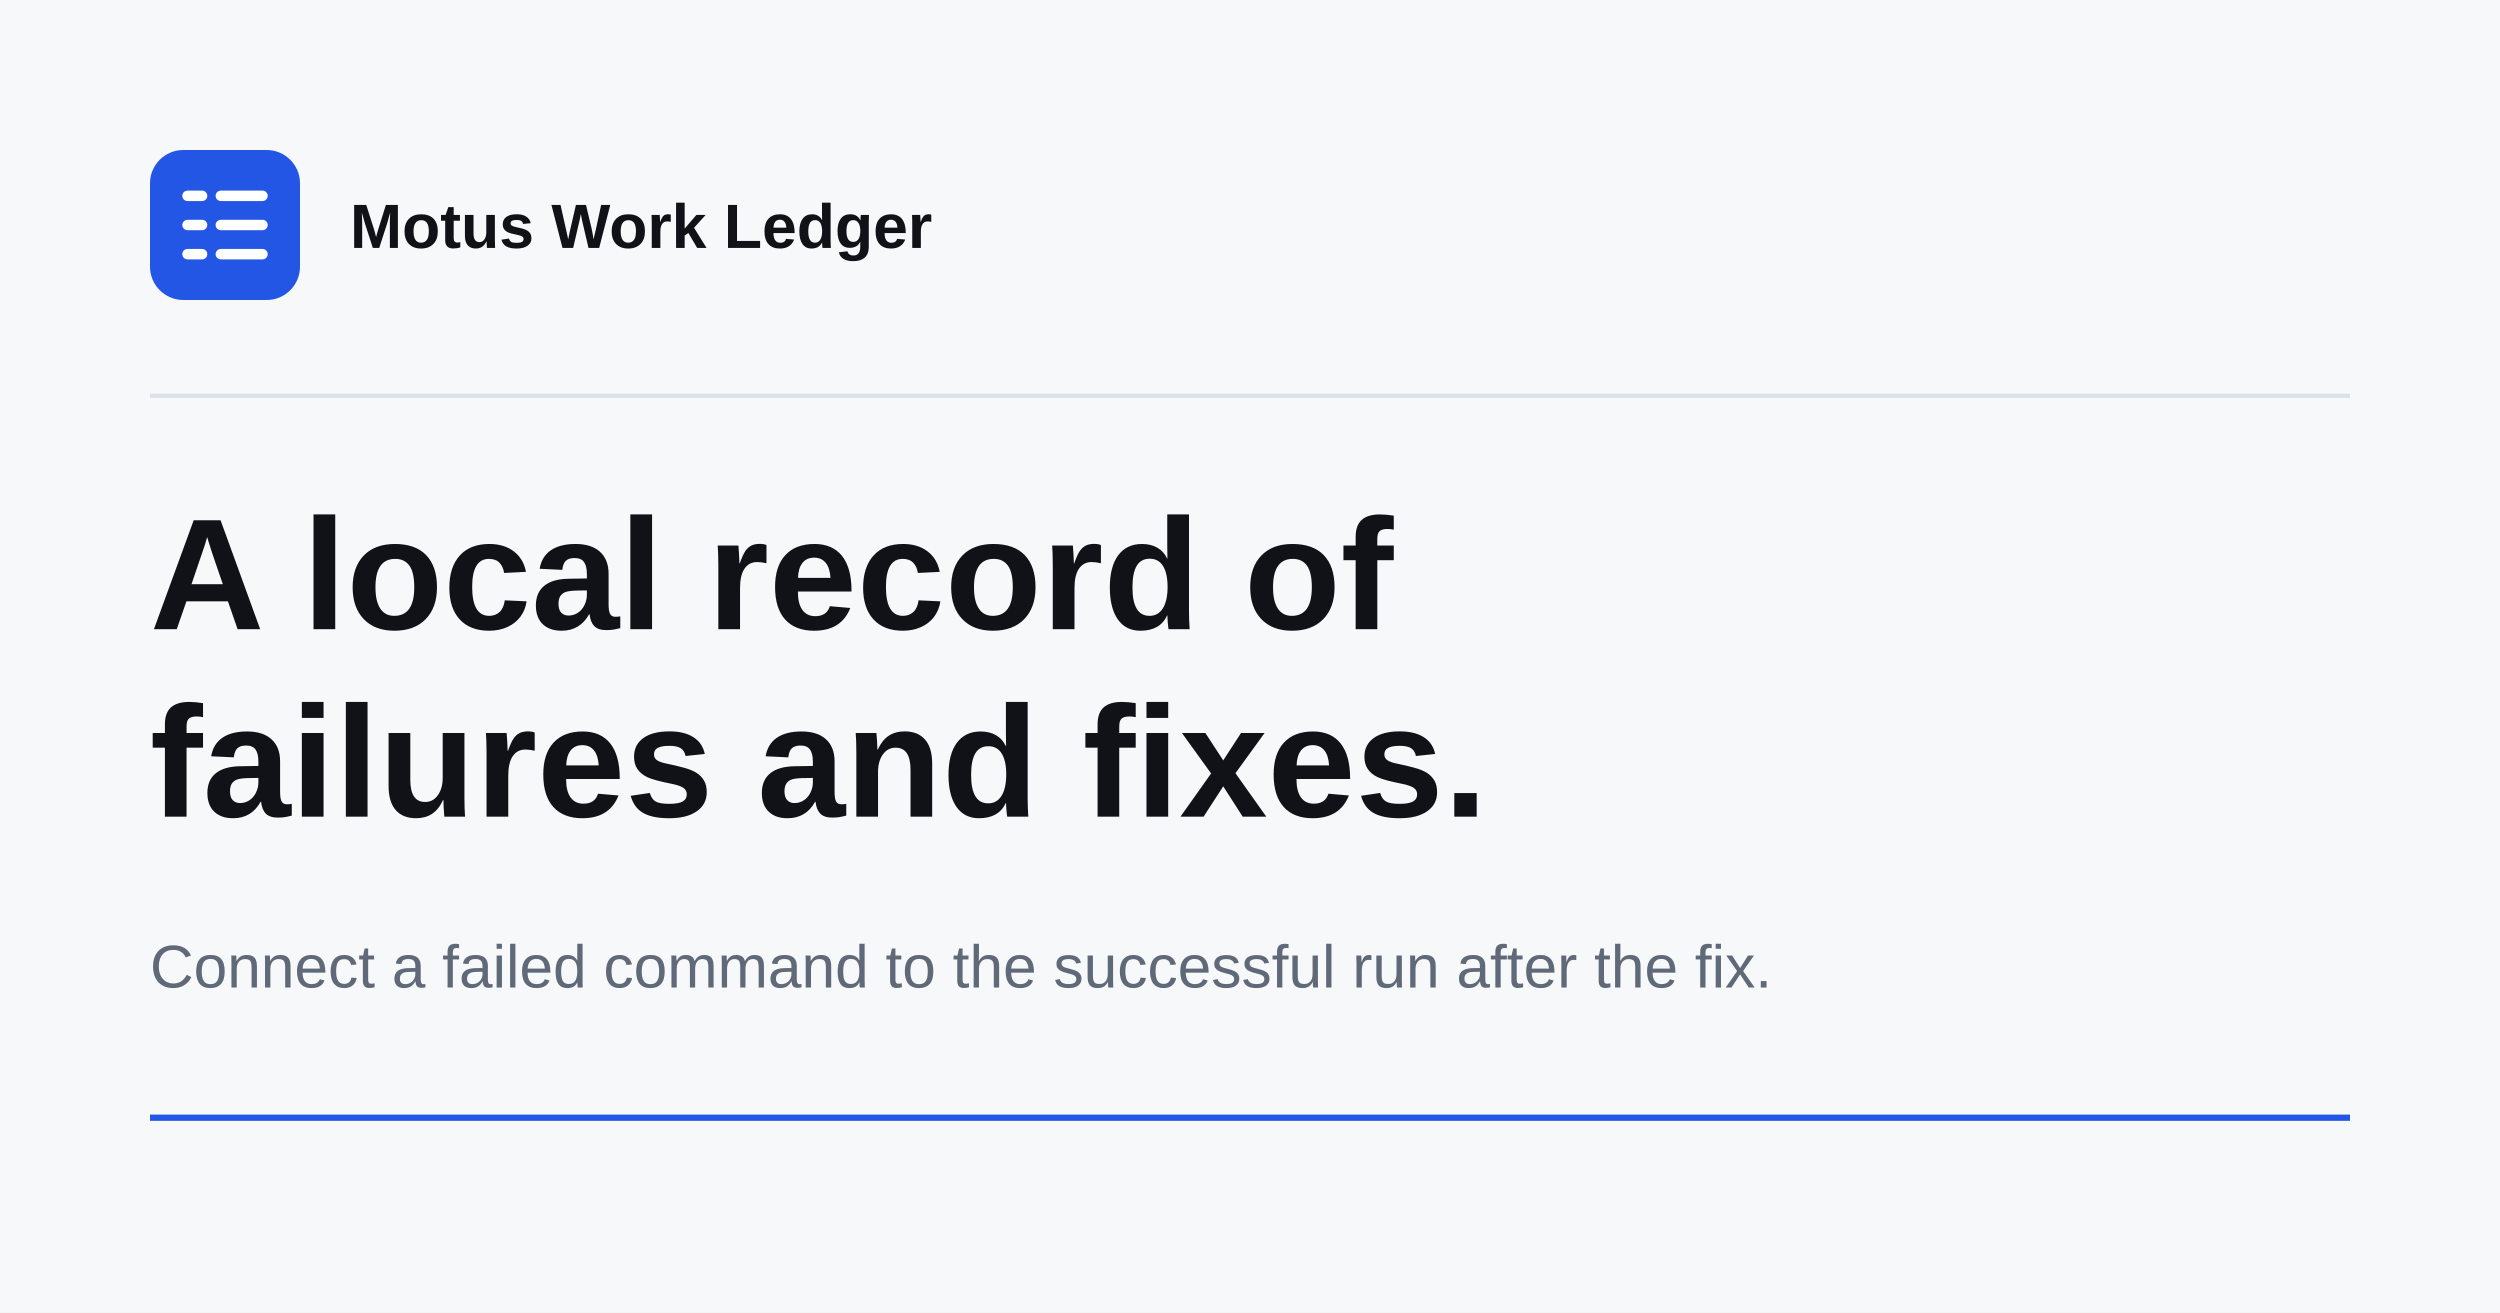
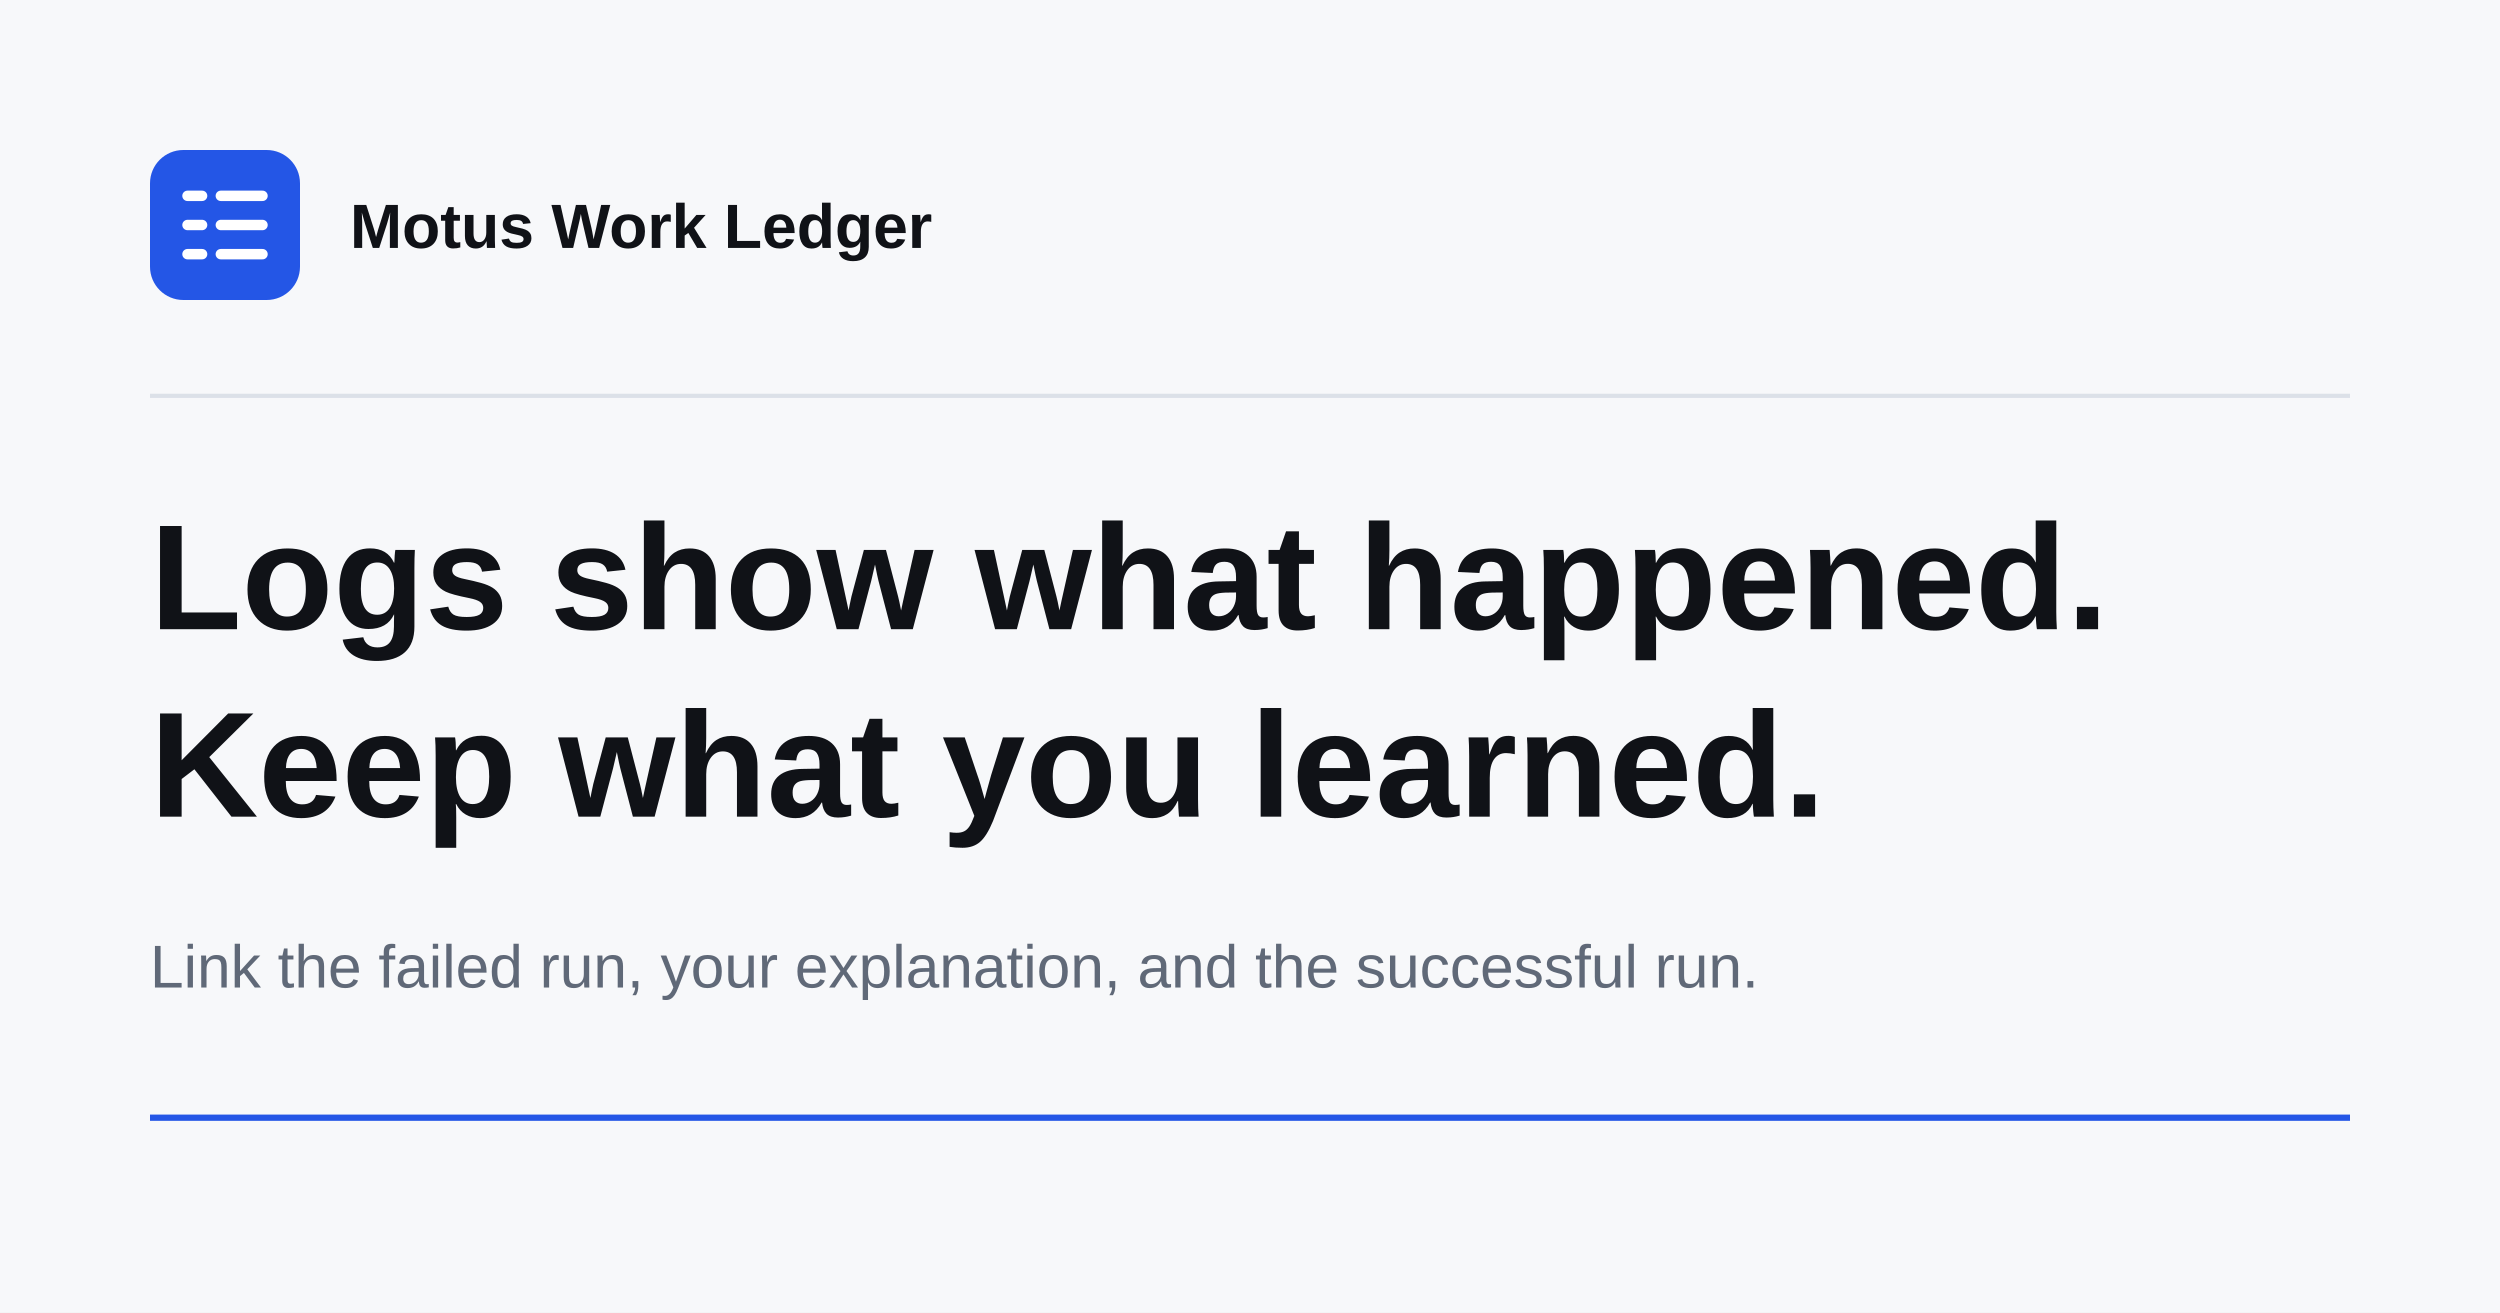
<svg xmlns="http://www.w3.org/2000/svg" width="1200" height="630" viewBox="0 0 1200 630">
  <rect width="1200" height="630" fill="#f7f8fa" />
  <rect x="72" y="72" width="72" height="72" rx="16" fill="#2456e6" />
  <g fill="none" stroke="#ffffff" stroke-linecap="round" stroke-width="5">
    <path d="M90 94h7M106 94h20" />
    <path d="M90 108h7M106 108h20" />
    <path d="M90 122h7M106 122h20" />
  </g>
  <text x="168" y="119" fill="#101217" font-family="Arial, Helvetica, sans-serif" font-size="30" font-weight="700">Motus Work Ledger</text>
  <line x1="72" y1="190" x2="1128" y2="190" stroke="#dce1e8" stroke-width="2" />
-   <text x="72" y="302" fill="#101217" font-family="Arial, Helvetica, sans-serif" font-size="76" font-weight="700">A local record of</text>
-   <text x="72" y="392" fill="#101217" font-family="Arial, Helvetica, sans-serif" font-size="76" font-weight="700">failures and fixes.</text>
-   <text x="72" y="474" fill="#606978" font-family="Arial, Helvetica, sans-serif" font-size="29">Connect a failed command to the successful run after the fix.</text>
+   <text x="72" y="302" fill="#101217" font-family="Arial, Helvetica, sans-serif" font-size="72" font-weight="700">Logs show what happened.</text>
+   <text x="72" y="392" fill="#101217" font-family="Arial, Helvetica, sans-serif" font-size="72" font-weight="700">Keep what you learned.</text>
+   <text x="72" y="474" fill="#606978" font-family="Arial, Helvetica, sans-serif" font-size="29">Link the failed run, your explanation, and the successful run.</text>
  <rect x="72" y="535" width="1056" height="3" fill="#2456e6" />
</svg>
